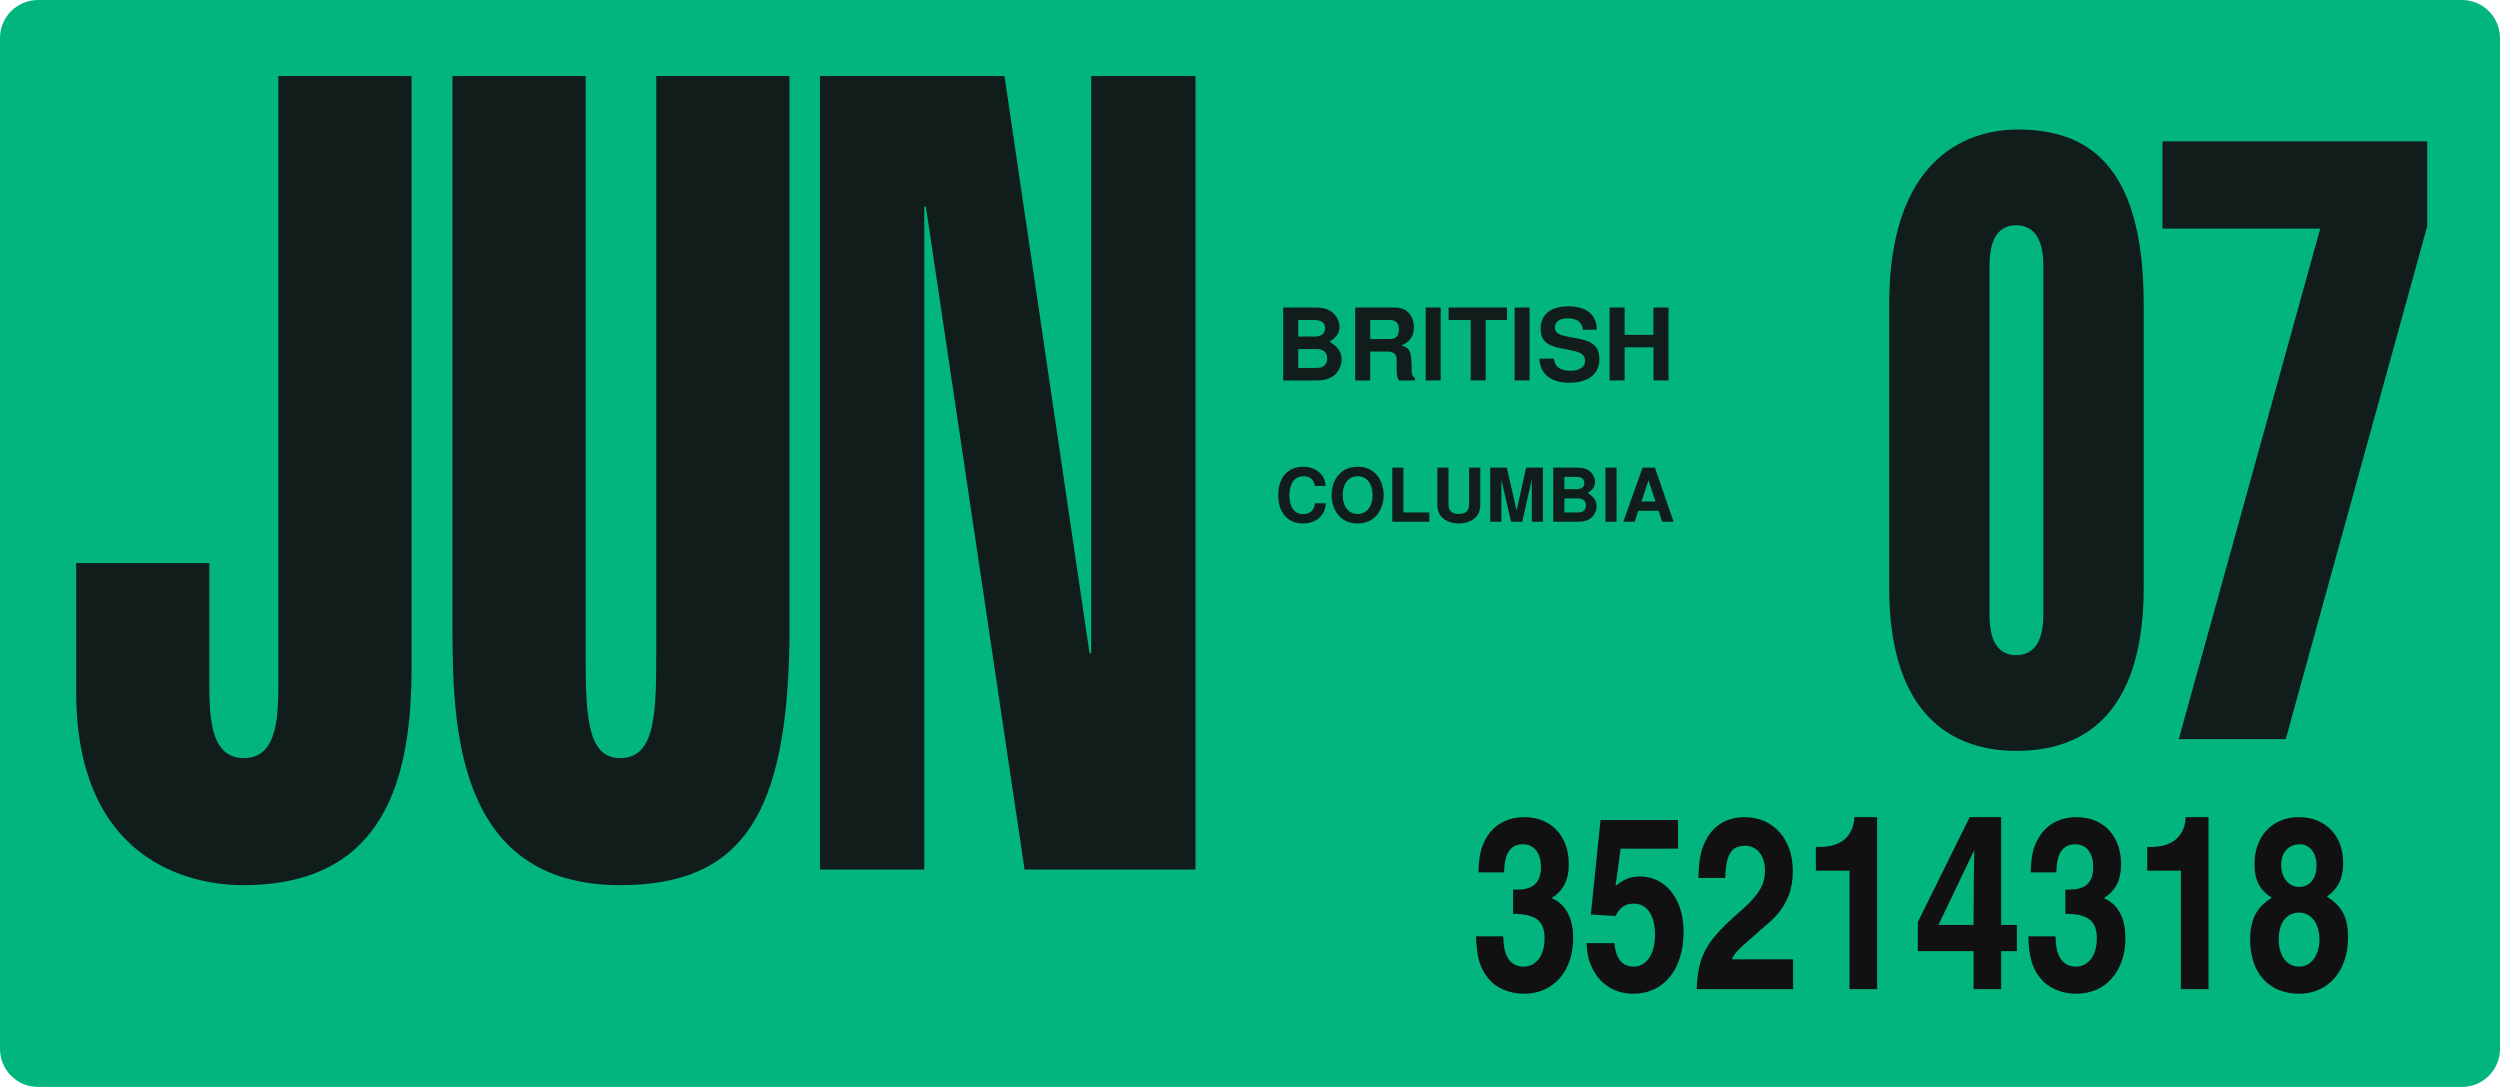
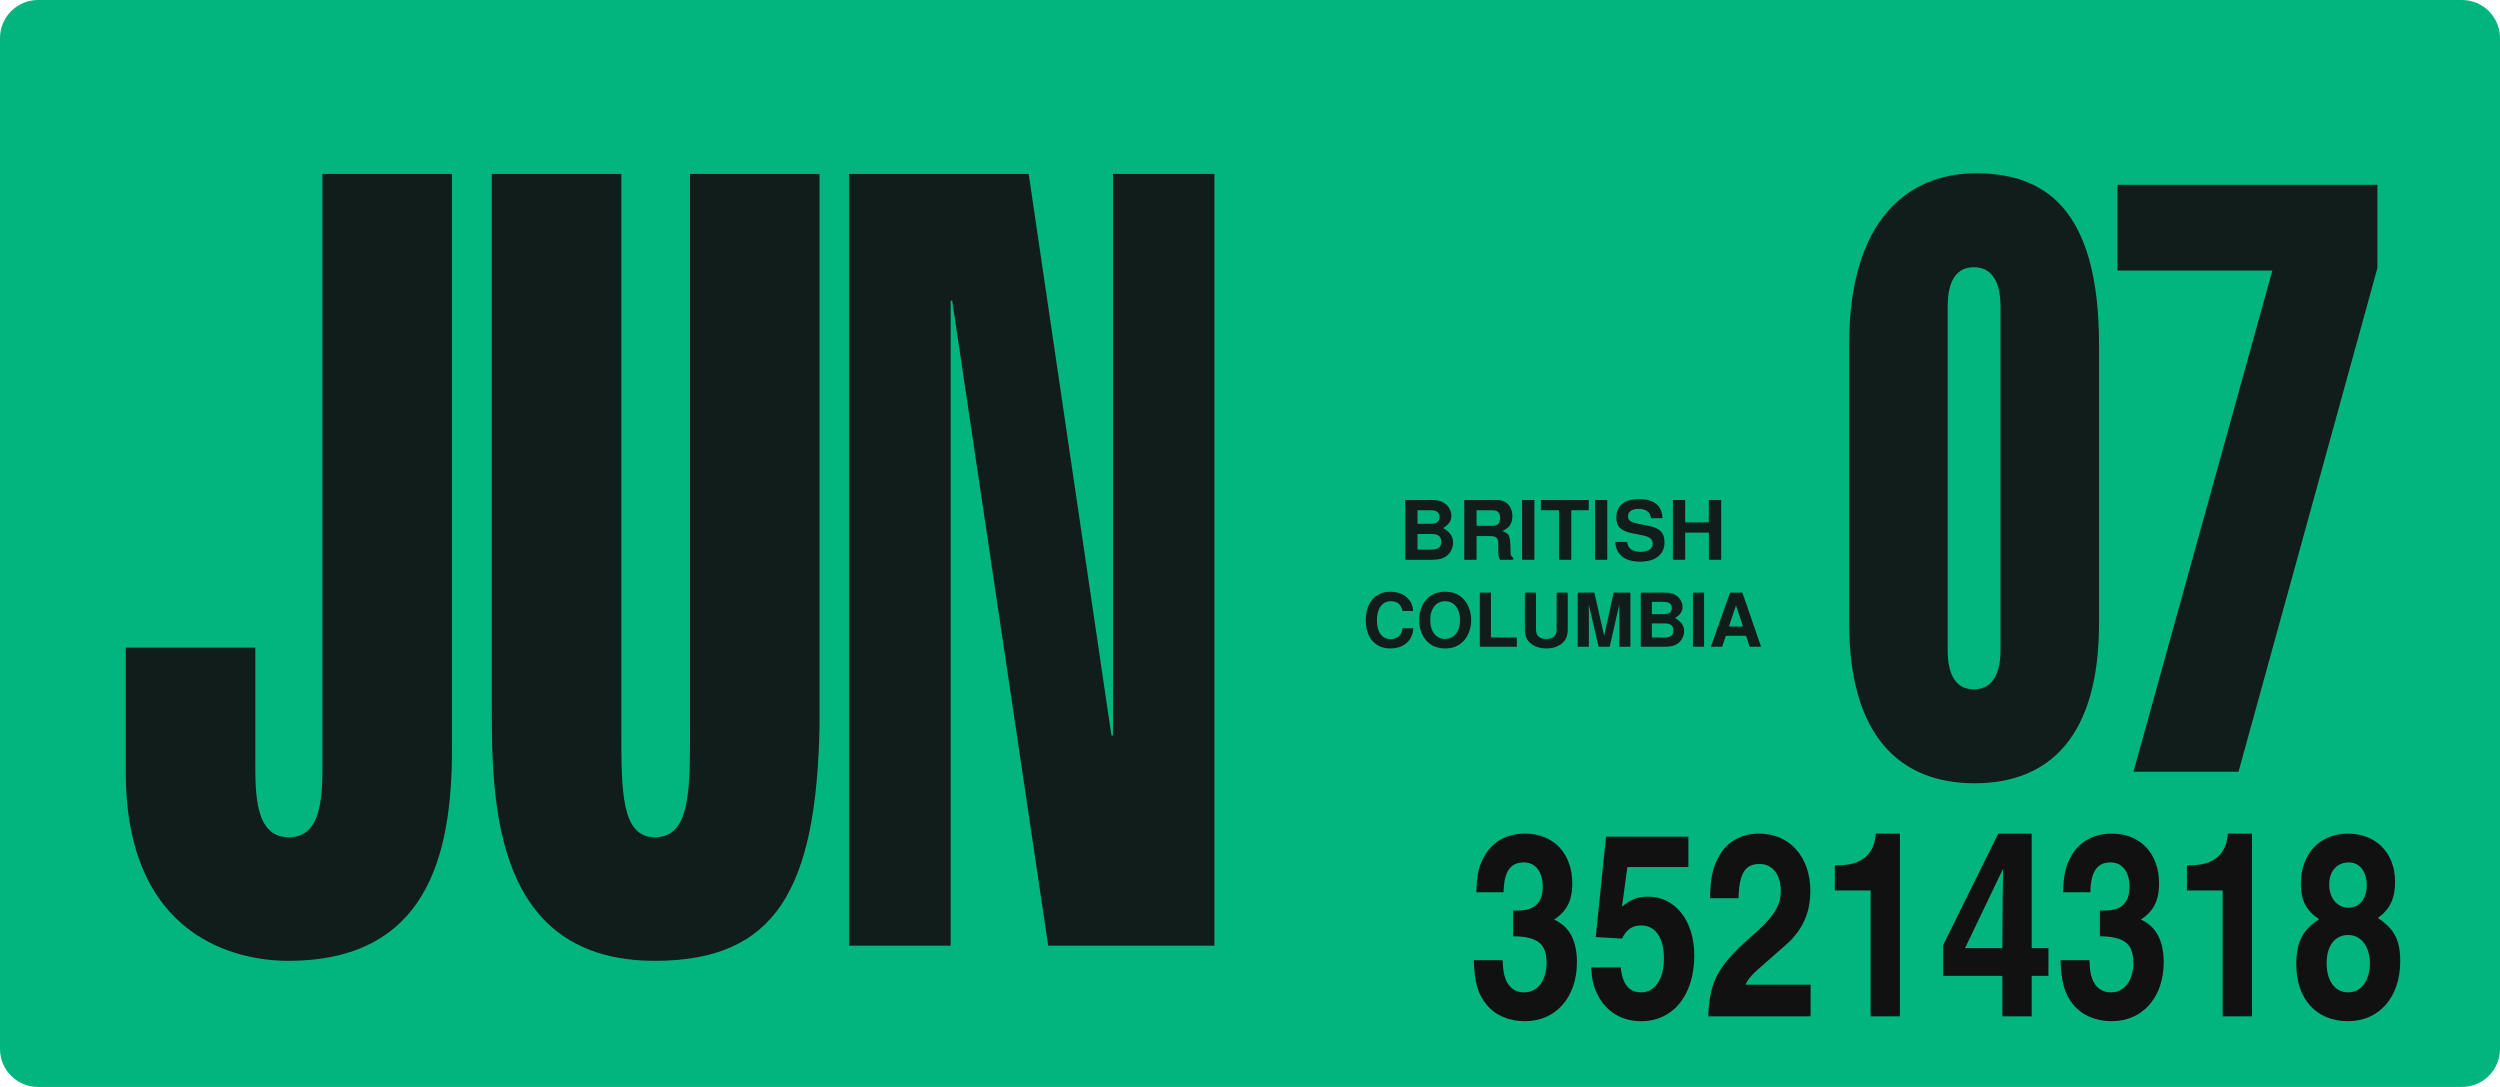
<svg xmlns="http://www.w3.org/2000/svg" viewBox="0 0 230 100" width="230" height="100">
-   <g data-role="renewal-decal" data-accuracy="photograph-reviewed reconstruction; font and colour approximate" data-printing-system="short-solid" data-placement="rear">
+   <g data-role="renewal-decal" data-accuracy="photograph-reviewed reconstruction; font and colour approximate" data-printing-system="short-solid" data-typography-review="2007" data-font-evidence="visual candidates; historical font identity unconfirmed" data-placement="rear">
    <rect x="0" y="0" width="230" height="100" rx="3.5" fill="#02b57e" />
    <g data-role="decal-month" data-die="bc-decal-print-heavy-month" data-fit="natural" role="img" aria-label="JUN">
-       <g transform="translate(5.75 7) scale(0.73)" fill="none" stroke="#111d1b" stroke-width="0" stroke-linecap="square" stroke-linejoin="round">
+       <g transform="translate(10.35 16) scale(0.71)" fill="none" stroke="#111d1b" stroke-width="0" stroke-linecap="square" stroke-linejoin="round">
        <g transform="translate(0 0)" data-character="J" fill="#111d1b" stroke="none" fill-rule="evenodd">
          <path d="M27.202 0.0V75.843C27.202 80.197 27.303 85.955 22.854 85.955C18.404 85.955 18.506 80.197 18.506 75.843V61.376H1.719V77.528C1.719 99.017 16.18 101.966 22.753 101.966C40.753 101.966 43.989 88.343 43.989 74.579V0.0Z" />
        </g>
        <g transform="translate(46.921 0)" data-character="U" fill="#111d1b" stroke="none" fill-rule="evenodd">
          <path d="M44.697 0.0H27.91V72.051C27.91 80.056 27.91 85.955 23.36 85.955C19.011 85.955 19.011 80.056 19.011 72.051V0.0H2.225V69.242C2.225 81.882 2.629 101.966 23.36 101.966C39.034 101.966 44.292 92.697 44.697 71.489Z" />
        </g>
        <g transform="translate(93.842 0)" data-character="N" fill="#111d1b" stroke="none" fill-rule="evenodd">
          <path d="M1.618 100.0H14.764V16.433H14.966L27.404 100.0H48.944V0.0H35.798V72.753H35.596L24.876 0.0H1.618Z" />
        </g>
      </g>
    </g>
    <g data-role="decal-year" data-die="bc-decal-print-heavy-year" data-fit="natural" role="img" aria-label="07">
-       <g transform="translate(172.637 13) scale(0.55)" fill="none" stroke="#111d1b" stroke-width="0" stroke-linecap="square" stroke-linejoin="round">
+       <g transform="translate(168.975 17) scale(0.54)" fill="none" stroke="#111d1b" stroke-width="0" stroke-linecap="square" stroke-linejoin="round">
        <g transform="translate(0 0)" data-character="0" fill="#111d1b" stroke="none" fill-rule="evenodd">
          <path d="M27.91 79.213C27.91 84.129 25.989 85.955 23.36 85.955C20.73 85.955 18.91 84.129 18.91 79.213V20.787C18.91 15.871 20.73 14.045 23.36 14.045C25.989 14.045 27.91 15.871 27.91 20.787ZM44.697 27.247C44.697 3.652 35.09 -1.966 23.663 -1.966C14.258 -1.966 2.124 3.652 2.124 27.247V74.719C2.124 93.82 10.719 101.966 23.461 101.966C36.404 101.966 44.697 93.82 44.697 74.719Z" />
        </g>
        <g transform="translate(46.921 0)" data-character="7" fill="#111d1b" stroke="none" fill-rule="evenodd">
          <path d="M27.303 14.607 3.64 100.0H21.539L45.202 14.185V0.0H0.91V14.607Z" />
        </g>
      </g>
    </g>
-     <g data-role="decal-legend" data-die="bc-decal-print-normal" data-fit="reduced" role="img" aria-label="BRITISH">
-       <g transform="translate(117.3 28.293) scale(0.06707)" fill="none" stroke="#111d1b" stroke-width="0" stroke-linecap="square" stroke-linejoin="round">
+     <g data-role="decal-legend" data-die="bc-decal-print-normal" data-fit="natural" role="img" aria-label="BRITISH">
+       <g transform="translate(128.661 46) scale(0.055)" fill="none" stroke="#111d1b" stroke-width="0" stroke-linecap="square" stroke-linejoin="round">
        <g transform="translate(0 0)" data-character="B" fill="#111d1b" stroke="none" fill-rule="evenodd">
          <path d="M11.248 100.0H56.241C67.764 100.0 75.446 97.805 81.481 92.73C87.517 87.654 91.358 79.287 91.358 71.193C91.358 61.317 86.145 53.498 74.76 46.914C84.636 40.604 88.477 34.842 88.477 26.337C88.477 19.342 85.048 12.209 79.424 7.27C73.525 2.195 66.529 0.0 55.83 0.0H11.248ZM31.824 17.147H54.184C63.786 17.147 68.724 20.988 68.724 28.395C68.724 35.94 63.786 39.781 54.184 39.781H31.824ZM31.824 56.927H56.379C66.392 56.927 71.605 61.317 71.605 69.959C71.605 78.464 66.392 82.853 56.379 82.853H31.824Z" />
        </g>
        <g transform="translate(99.04 0)" data-character="R" fill="#111d1b" stroke="none" fill-rule="evenodd">
          <path d="M31.55 60.357H55.144C64.06 60.357 67.901 63.923 67.901 72.154V76.269C67.764 78.875 67.764 81.344 67.764 82.853C67.764 92.318 68.313 95.199 70.782 100.0H92.867V96.296C89.712 94.513 88.477 92.455 88.477 88.066C87.929 58.573 87.38 57.202 74.623 51.715C85.871 47.325 91.495 39.232 91.495 27.023C91.495 19.067 88.752 11.797 83.951 6.859C79.424 2.195 73.114 0.0 64.609 0.0H10.974V100.0H31.55ZM31.55 43.21V17.147H56.379C62.277 17.147 64.609 17.695 67.215 19.753C69.684 21.811 70.919 25.24 70.919 29.904C70.919 34.705 69.684 38.546 67.215 40.604C64.883 42.524 62.277 43.21 56.379 43.21Z" />
        </g>
        <g transform="translate(198.08 0)" data-character="I" fill="#111d1b" stroke="none" fill-rule="evenodd">
          <path d="M29.218 0.0H8.642V100.0H29.218Z" />
        </g>
        <g transform="translate(236.214 0)" data-character="T" fill="#111d1b" stroke="none" fill-rule="evenodd">
          <path d="M52.812 17.147H82.03V0.0H1.92V17.147H32.236V100.0H52.812Z" />
        </g>
        <g transform="translate(320.027 0)" data-character="I" fill="#111d1b" stroke="none" fill-rule="evenodd">
          <path d="M29.218 0.0H8.642V100.0H29.218Z" />
        </g>
        <g transform="translate(358.161 0)" data-character="S" fill="#111d1b" stroke="none" fill-rule="evenodd">
          <path d="M83.265 30.453C83.128 9.739 69.273 -1.646 44.033 -1.646C20.027 -1.646 6.173 9.602 6.173 29.081C6.173 44.582 13.992 52.126 34.294 55.967L48.285 58.711C62.003 61.317 67.078 65.158 67.078 73.251C67.078 81.619 59.396 86.694 46.914 86.694C32.922 86.694 25.103 80.796 24.417 70.096H4.39C5.624 91.495 20.302 103.155 45.816 103.155C71.605 103.155 86.831 91.221 86.831 70.782C86.831 55.007 78.875 46.776 60.357 43.21L44.719 40.192C30.041 37.311 25.789 34.431 25.789 27.16C25.789 19.616 32.373 14.815 43.073 14.815C56.104 14.815 63.374 20.302 64.06 30.453Z" />
        </g>
        <g transform="translate(449.656 0)" data-character="H" fill="#111d1b" stroke="none" fill-rule="evenodd">
          <path d="M69.547 54.595V100.0H90.123V0.0H69.41V37.449H29.904V0.0H9.328V100.0H29.904V54.595Z" />
        </g>
      </g>
    </g>
    <g data-role="decal-legend" data-die="bc-decal-print-normal" data-fit="reduced" role="img" aria-label="COLUMBIA">
-       <g transform="translate(117.3 43.021) scale(0.04979)" fill="none" stroke="#111d1b" stroke-width="0" stroke-linecap="square" stroke-linejoin="round">
+       <g transform="translate(125.35 54.521) scale(0.04979)" fill="none" stroke="#111d1b" stroke-width="0" stroke-linecap="square" stroke-linejoin="round">
        <g transform="translate(0 0)" data-character="C" fill="#111d1b" stroke="none" fill-rule="evenodd">
          <path d="M93.553 33.882C92.867 25.24 91.084 19.753 86.831 14.129C79.15 3.978 66.804 -1.646 51.852 -1.646C23.594 -1.646 6.036 18.519 6.036 50.892C6.036 83.128 23.457 103.155 51.303 103.155C76.269 103.155 92.73 88.752 93.964 65.844H73.937C72.565 78.601 64.609 85.871 51.852 85.871C35.94 85.871 26.612 72.977 26.612 51.166C26.612 29.081 36.351 15.912 52.538 15.912C64.472 15.912 71.193 21.674 73.937 33.882Z" />
        </g>
        <g transform="translate(99.04 0)" data-character="O" fill="#111d1b" stroke="none" fill-rule="evenodd">
          <path d="M53.498 -1.646C39.506 -1.646 27.984 3.018 19.479 12.209C10.562 21.811 5.487 35.802 5.487 50.754C5.487 65.706 10.562 79.835 19.479 89.3C28.121 98.628 39.369 103.155 53.635 103.155C67.901 103.155 79.15 98.628 87.791 89.3C96.433 80.11 101.783 65.569 101.783 51.44C101.783 35.802 96.708 21.674 87.791 12.209C79.012 2.743 68.038 -1.646 53.498 -1.646ZM53.635 15.912C70.508 15.912 81.207 29.63 81.207 51.303C81.207 71.879 70.096 85.597 53.635 85.597C36.9 85.597 26.063 71.879 26.063 50.754C26.063 29.63 36.9 15.912 53.635 15.912Z" />
        </g>
        <g transform="translate(205.762 0)" data-character="L" fill="#111d1b" stroke="none" fill-rule="evenodd">
          <path d="M31.55 0.0H10.974V100.0H79.424V82.853H31.55Z" />
        </g>
        <g transform="translate(289.575 0)" data-character="U" fill="#111d1b" stroke="none" fill-rule="evenodd">
          <path d="M69.136 0.0V67.764C69.136 79.835 62.963 85.597 50.069 85.597C37.174 85.597 31.001 79.835 31.001 67.764V0.0H10.425V67.764C10.425 79.012 13.443 86.968 20.165 93.004C27.435 99.588 37.997 103.155 50.069 103.155C62.14 103.155 72.702 99.588 79.973 93.004C86.694 86.968 89.712 79.012 89.712 67.764V0.0Z" />
        </g>
        <g transform="translate(388.615 0)" data-character="M" fill="#111d1b" stroke="none" fill-rule="evenodd">
          <path d="M29.63 22.085 47.599 100.0H68.176L85.871 22.085V100.0H106.447V0.0H75.446L57.888 79.561L39.781 0.0H9.053V100.0H29.63Z" />
        </g>
        <g transform="translate(502.881 0)" data-character="B" fill="#111d1b" stroke="none" fill-rule="evenodd">
          <path d="M11.248 100.0H56.241C67.764 100.0 75.446 97.805 81.481 92.73C87.517 87.654 91.358 79.287 91.358 71.193C91.358 61.317 86.145 53.498 74.76 46.914C84.636 40.604 88.477 34.842 88.477 26.337C88.477 19.342 85.048 12.209 79.424 7.27C73.525 2.195 66.529 0.0 55.83 0.0H11.248ZM31.824 17.147H54.184C63.786 17.147 68.724 20.988 68.724 28.395C68.724 35.94 63.786 39.781 54.184 39.781H31.824ZM31.824 56.927H56.379C66.392 56.927 71.605 61.317 71.605 69.959C71.605 78.464 66.392 82.853 56.379 82.853H31.824Z" />
        </g>
        <g transform="translate(601.921 0)" data-character="I" fill="#111d1b" stroke="none" fill-rule="evenodd">
          <path d="M29.218 0.0H8.642V100.0H29.218Z" />
        </g>
        <g transform="translate(640.055 0)" data-character="A" fill="#111d1b" stroke="none" fill-rule="evenodd">
          <path d="M68.724 79.835 75.309 100.0H96.433L61.866 0.0H39.095L3.567 100.0H24.554L31.276 79.835ZM63.1 62.689H37.037L50.069 23.594Z" />
        </g>
      </g>
    </g>
    <g data-role="decal-serial" data-die="bc-decal-print-control-bold" data-fit="natural" role="img" aria-label="35214318">
-       <g transform="translate(135.304 75) scale(0.16)" fill="none" stroke="#111111" stroke-width="0" stroke-linecap="square" stroke-linejoin="round">
+       <g transform="translate(135.063 76.5) scale(0.17)" fill="none" stroke="#111111" stroke-width="0" stroke-linecap="square" stroke-linejoin="round">
        <g transform="translate(0 0)" data-character="3" fill="#111111" stroke="none" fill-rule="evenodd">
          <path d="M24.373 56.685C37.604 56.825 42.479 60.724 42.479 71.031C42.479 80.641 37.604 87.047 30.362 87.047C23.12 87.047 18.942 81.337 18.802 70.891L18.663 69.638H3.064C3.482 81.616 5.292 88.022 10.028 93.733C14.624 99.443 22.145 102.646 30.78 102.646C47.493 102.646 58.914 89.694 58.914 70.752C58.914 59.053 54.735 51.253 46.518 47.632C53.343 43.315 56.407 37.326 56.407 28.134C56.407 11.838 46.24 1.114 30.78 1.114C21.17 1.114 13.37 5.432 9.053 12.953C5.85 18.384 4.735 23.259 4.457 32.869H19.22C19.359 21.866 22.841 16.713 30.084 16.713C36.49 16.713 40.39 21.727 40.39 29.805C40.39 38.579 36.072 42.758 26.88 42.758H24.373Z" />
        </g>
        <g transform="translate(63.51 0)" data-character="5" fill="#111111" stroke="none" fill-rule="evenodd">
          <path d="M22.702 19.22H55.71V2.786H11.142L5.571 57.103L19.777 57.939C22.284 52.925 25.348 50.836 30.223 50.836C37.883 50.836 42.479 57.521 42.479 68.663C42.479 79.805 37.604 87.047 30.223 87.047C23.677 87.047 20.056 82.73 19.081 73.538H3.064C3.621 80.919 4.457 84.401 6.964 88.997C11.56 97.772 19.916 102.646 30.084 102.646C47.493 102.646 58.914 88.579 58.914 66.992C58.914 48.329 48.607 35.237 33.983 35.237C28.412 35.237 24.652 36.63 19.777 40.669Z" />
        </g>
        <g transform="translate(127.02 0)" data-character="2" fill="#111111" stroke="none" fill-rule="evenodd">
          <path d="M19.359 36.072C19.638 22.702 22.841 17.549 30.78 17.549C37.604 17.549 42.201 23.259 42.201 31.894C42.201 39.694 38.858 45.404 29.526 53.9C8.357 72.145 3.76 80.084 2.925 100.0H58.357V82.869H23.12C24.93 79.109 26.323 77.577 35.515 69.638C46.518 60.028 46.518 60.028 48.607 57.799C55.153 50.557 58.217 42.201 58.217 32.173C58.217 13.649 46.936 1.114 30.501 1.114C21.031 1.114 13.37 5.292 8.914 13.092C5.432 19.081 4.178 24.652 3.9 36.072Z" />
        </g>
        <g transform="translate(190.53 0)" data-character="1" fill="#111111" stroke="none" fill-rule="evenodd">
          <path d="M7.939 31.894H27.298V100.0H43.175V1.114H30.084C29.526 12.117 22.423 18.245 10.167 18.245H7.939Z" />
        </g>
        <g transform="translate(254.04 0)" data-character="4" fill="#111111" stroke="none" fill-rule="evenodd">
          <path d="M60.028 63.092H50.975V1.114H32.869L3.064 61.421V78.134H35.097V100.0H50.975V78.134H60.028ZM14.903 63.092 35.515 20.056C35.237 32.73 35.237 37.744 35.097 63.092Z" />
        </g>
        <g transform="translate(317.55 0)" data-character="3" fill="#111111" stroke="none" fill-rule="evenodd">
          <path d="M24.373 56.685C37.604 56.825 42.479 60.724 42.479 71.031C42.479 80.641 37.604 87.047 30.362 87.047C23.12 87.047 18.942 81.337 18.802 70.891L18.663 69.638H3.064C3.482 81.616 5.292 88.022 10.028 93.733C14.624 99.443 22.145 102.646 30.78 102.646C47.493 102.646 58.914 89.694 58.914 70.752C58.914 59.053 54.735 51.253 46.518 47.632C53.343 43.315 56.407 37.326 56.407 28.134C56.407 11.838 46.24 1.114 30.78 1.114C21.17 1.114 13.37 5.432 9.053 12.953C5.85 18.384 4.735 23.259 4.457 32.869H19.22C19.359 21.866 22.841 16.713 30.084 16.713C36.49 16.713 40.39 21.727 40.39 29.805C40.39 38.579 36.072 42.758 26.88 42.758H24.373Z" />
        </g>
        <g transform="translate(381.06 0)" data-character="1" fill="#111111" stroke="none" fill-rule="evenodd">
          <path d="M7.939 31.894H27.298V100.0H43.175V1.114H30.084C29.526 12.117 22.423 18.245 10.167 18.245H7.939Z" />
        </g>
        <g transform="translate(444.57 0)" data-character="8" fill="#111111" stroke="none" fill-rule="evenodd">
          <path d="M47.772 46.797C54.318 42.061 57.103 36.212 57.103 27.159C57.103 11.699 46.797 1.114 31.616 1.114C16.435 1.114 6.128 11.978 6.128 28.134C6.128 37.326 8.914 42.758 16.017 47.493C7.103 53.064 3.621 60.028 3.621 71.727C3.621 90.669 14.485 102.646 31.616 102.646C48.468 102.646 59.889 89.694 59.889 70.195C59.889 58.774 56.685 52.646 47.772 46.797ZM32.173 16.713C37.883 16.713 41.783 21.727 41.783 28.969C41.783 36.351 37.883 41.226 31.894 41.226C25.766 41.226 21.448 35.933 21.448 28.691C21.448 21.448 25.627 16.713 32.173 16.713ZM31.755 55.989C38.719 55.989 43.454 62.256 43.454 71.309C43.454 80.641 38.719 87.047 31.755 87.047C24.652 87.047 20.056 80.919 20.056 71.309C20.056 61.838 24.513 55.989 31.755 55.989Z" />
        </g>
      </g>
    </g>
  </g>
</svg>
